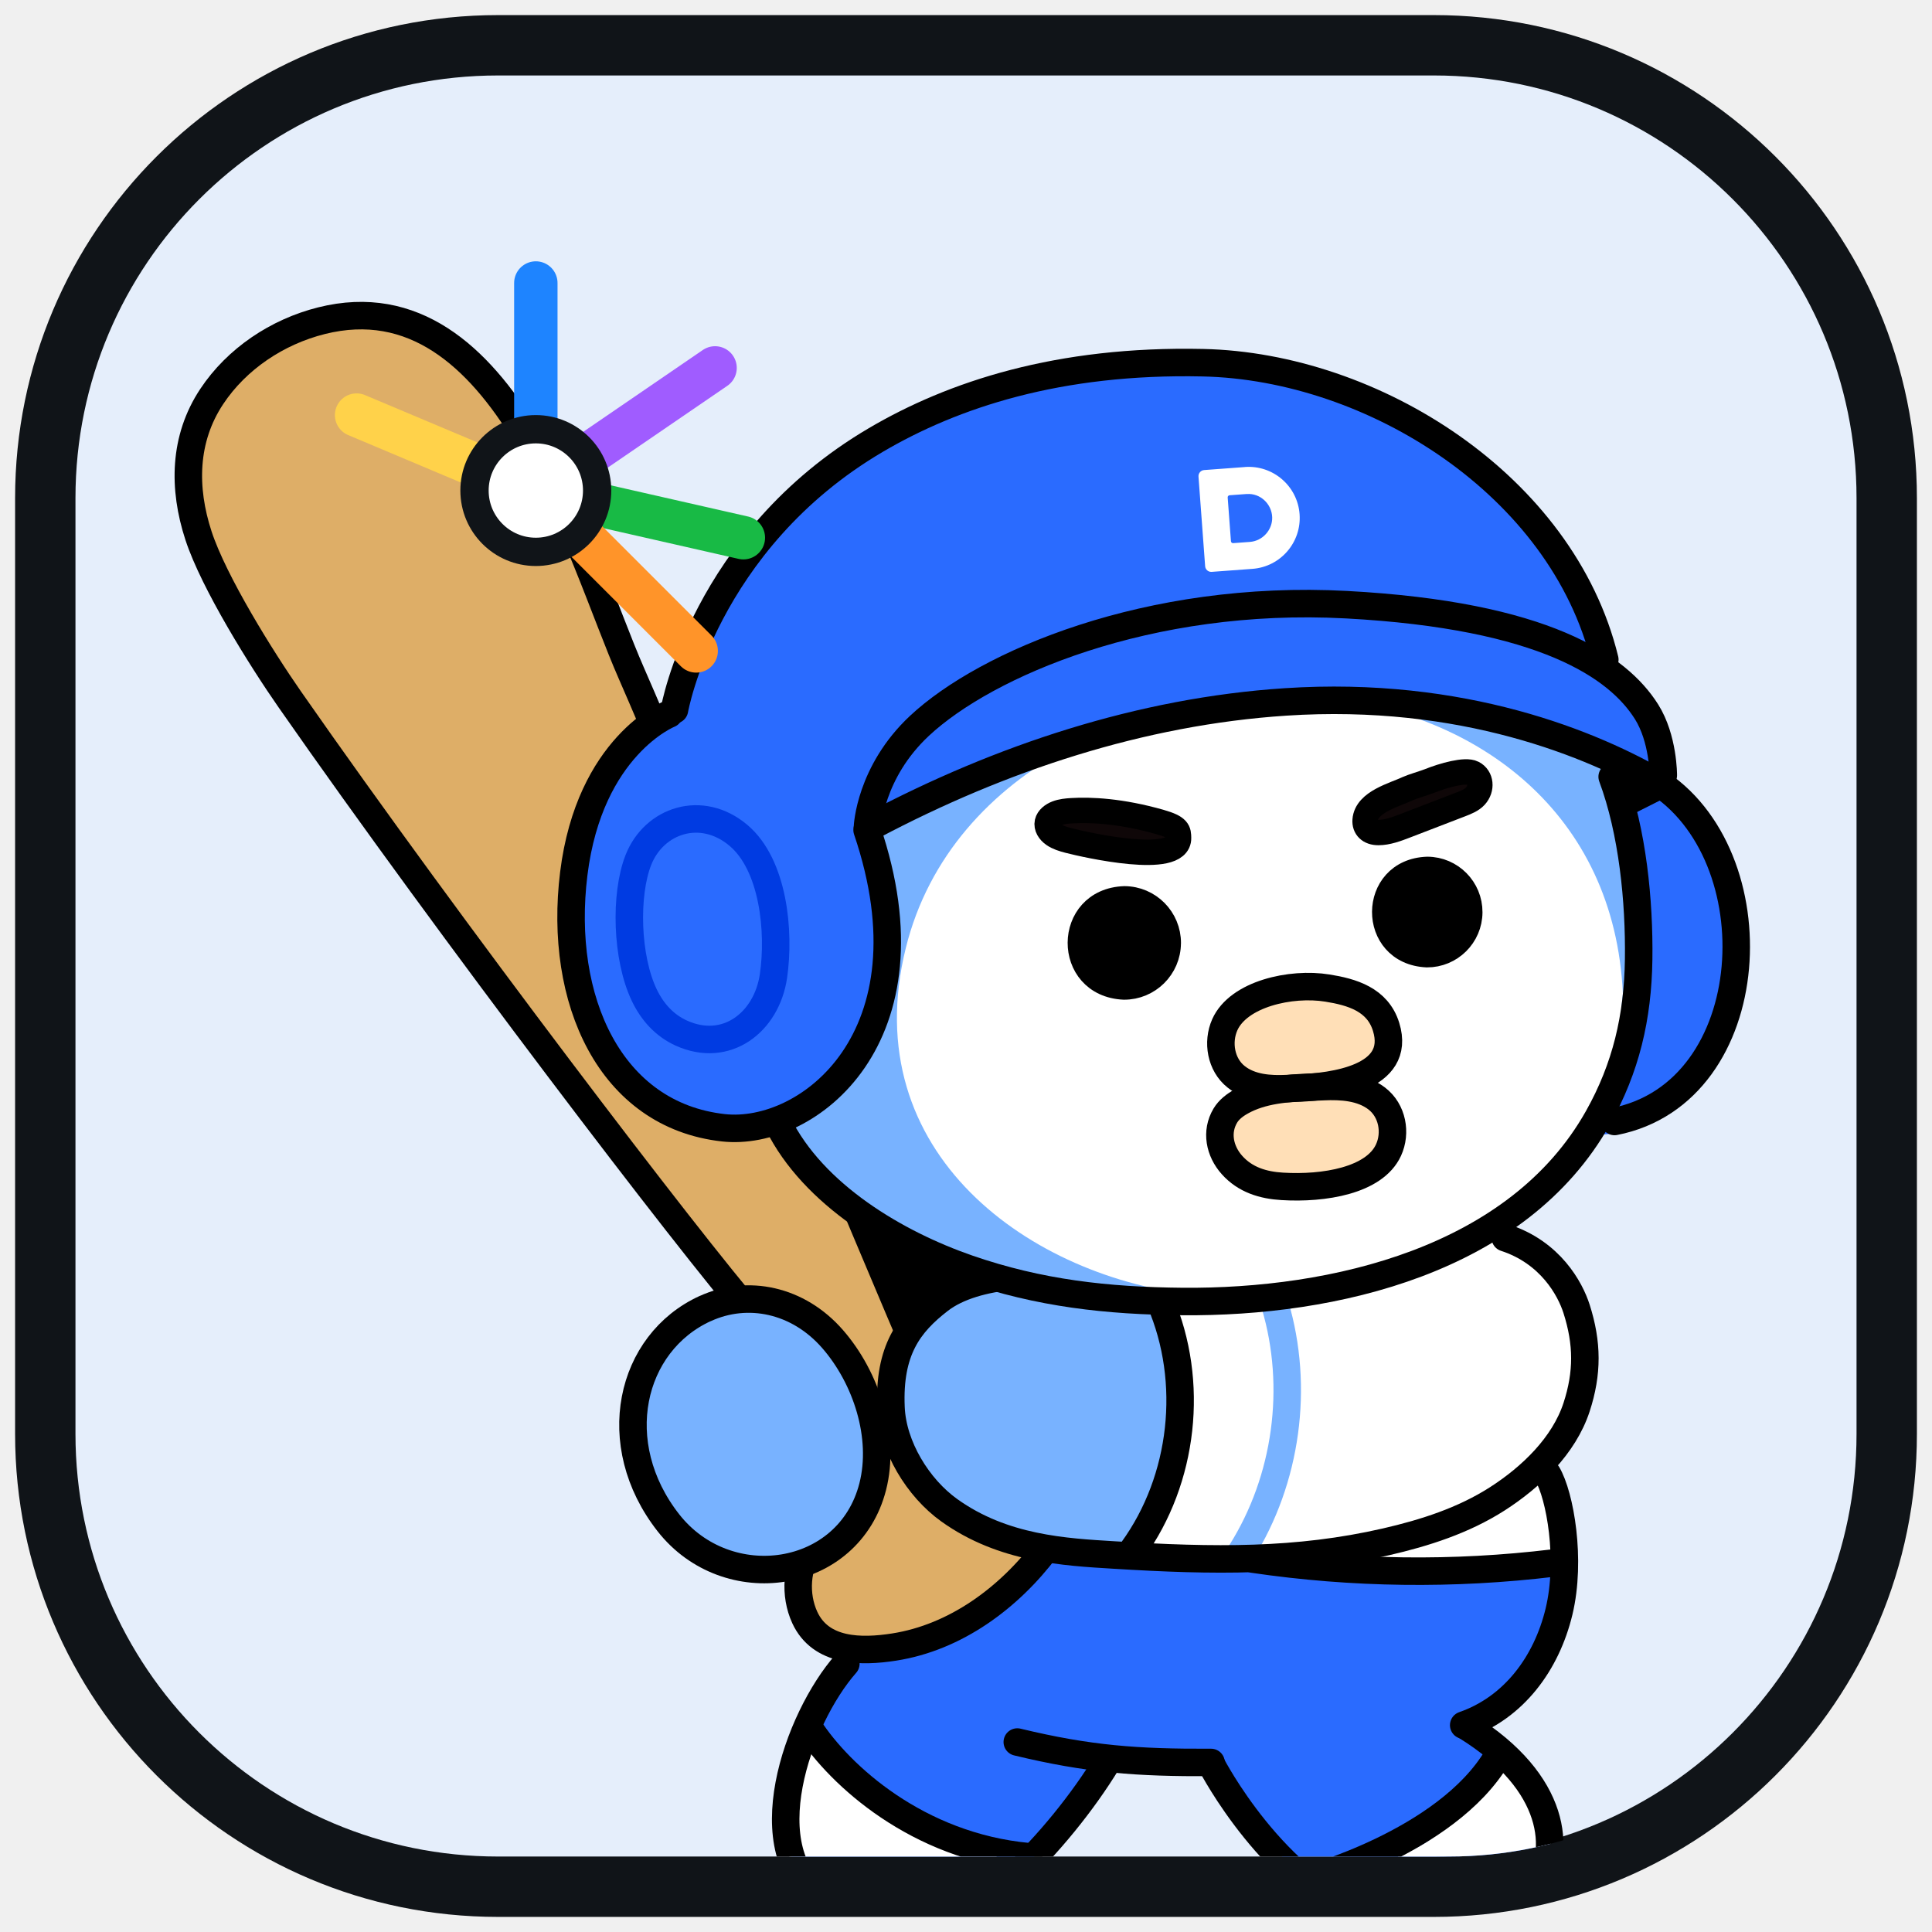
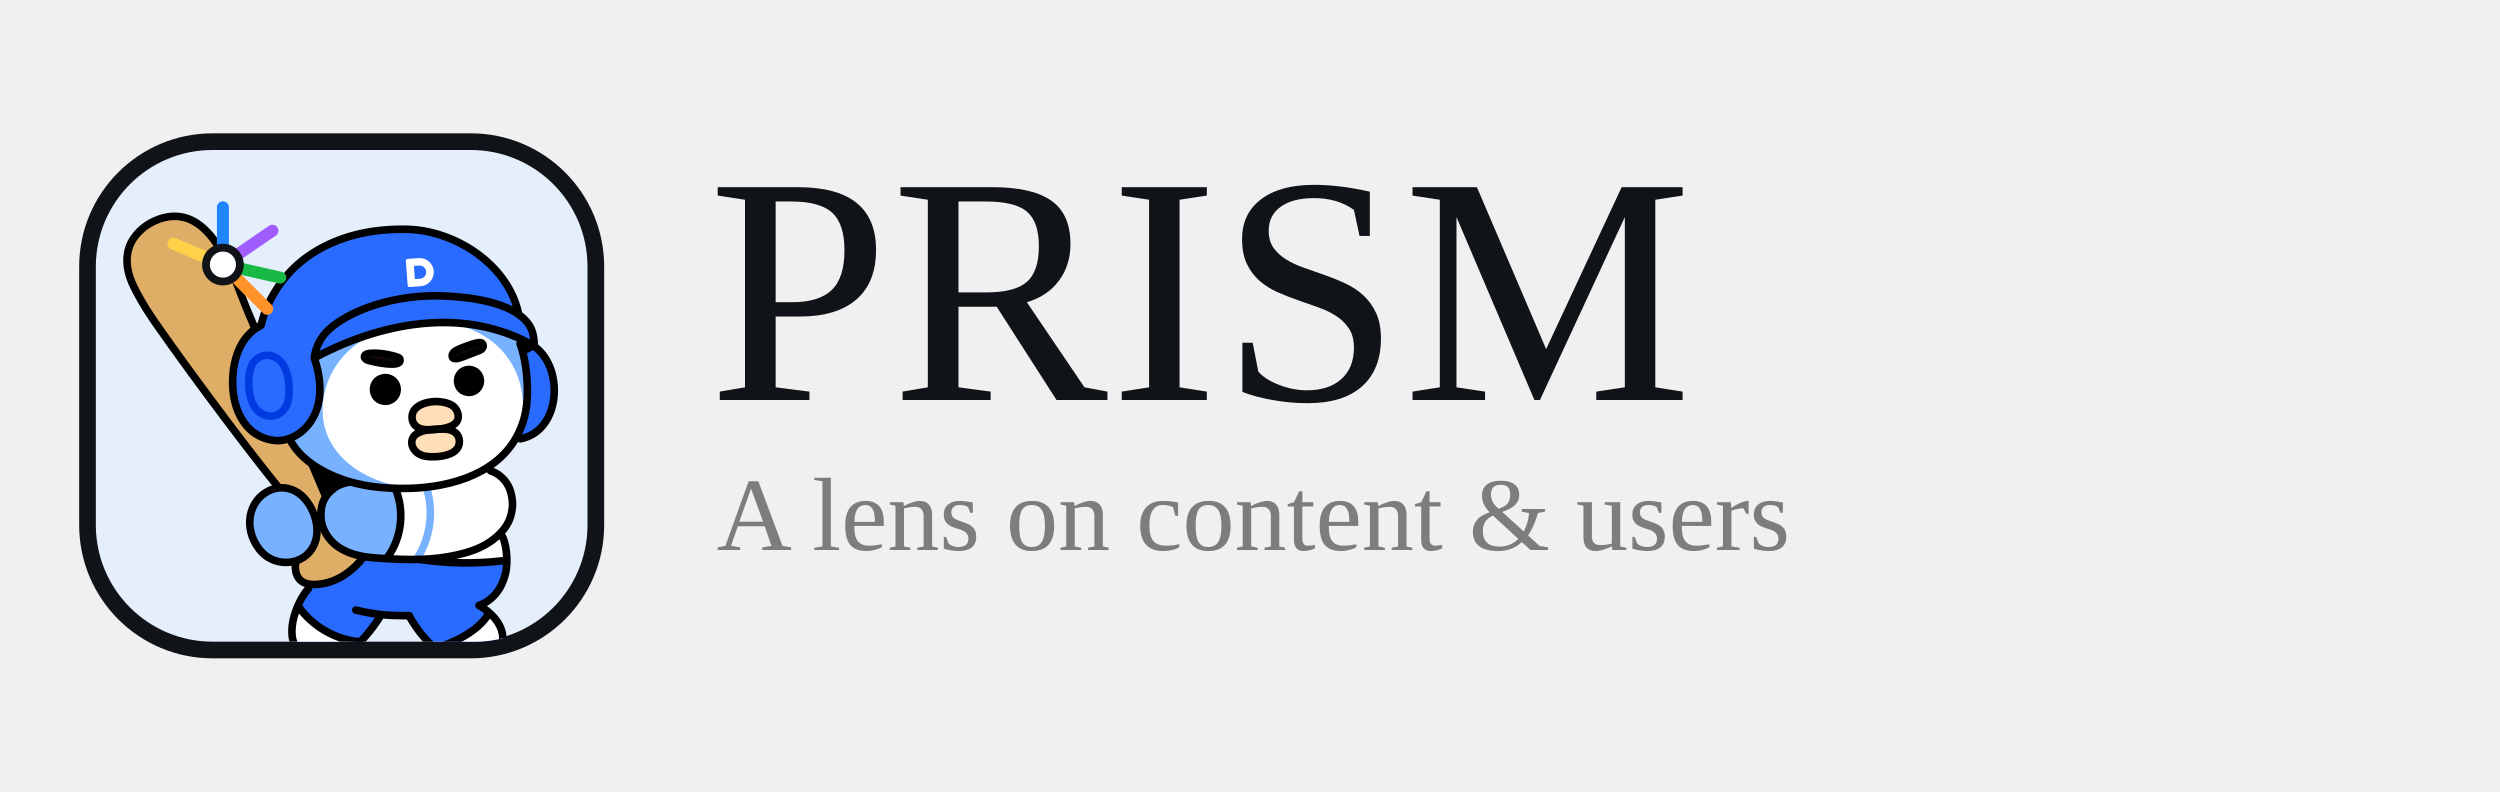
- <svg xmlns="http://www.w3.org/2000/svg" width="256" height="256" viewBox="0 0 256 256" fill="none">
-   <defs>
-     <clipPath id="pb">
-       <rect x="10" y="10" width="236" height="236" rx="54" />
-     </clipPath>
-   </defs>
-   <rect x="6" y="6" width="244" height="244" rx="60" fill="#e5eefb" stroke="#101418" stroke-width="8" />
-   <g clip-path="url(#pb)">
-     <svg x="23" y="40" width="210" height="219" viewBox="0 0 181 189" fill="none" preserveAspectRatio="xMidYMax meet">
-       <g id="ìºë¦­í° ìì© ëì (ë¸ë ë¼ì¸)">
-         <g id="ëì_íì" clip-path="url(#clip0_11_4)">
-           <g id="Group">
-             <path id="Vector" d="M156.972 134.025C158.438 136.482 159.739 143.839 158.317 149.76C156.895 155.68 153.161 160.759 147.415 162.757L147.802 162.94C158.085 169.34 158.607 177.127 155.782 181.5C153.649 184.798 148.072 188.252 136.904 184.436C125.74 180.624 118.591 167.284 118.591 167.284L118.529 167.018C110.103 167.057 106.712 166.882 106.712 166.882C103.892 171.531 99.868 176.493 95.805 180.242C90.45 185.181 80.172 189.002 73.57 182.96C62.783 173.088 80.022 147.312 85.526 141.073L156.982 134.021L156.972 134.025Z" fill="#2A6BFF" />
-             <path id="Vector_2" d="M82.716 173.282C86.285 175.362 96.965 178.743 96.965 178.743C97.231 179.038 92.269 183.667 89.526 184.223C85.183 185.103 78.396 188.499 71.262 179.386C67.107 174.085 71.799 163.797 71.799 163.797C71.799 163.797 79.876 171.623 82.721 173.282H82.716Z" fill="white" />
-             <path id="Vector_3" d="M84.922 141.518C84.922 141.518 131.124 144.444 144.063 144.652C157.006 144.86 159.231 143.443 159.231 143.443C159.231 143.443 156.735 132.473 155.894 130.151C155.265 128.41 115.743 125.885 95.974 129.629C89.386 130.877 84.917 141.518 84.917 141.518H84.922Z" fill="white" />
-             <path id="Vector_4" d="M129.934 180.982C129.934 180.982 141.784 178.196 144.923 174.708C148.062 171.221 153.286 167.042 153.286 167.042C153.286 167.042 158.515 173.49 157.122 177.674C155.729 181.857 151.545 186.738 145.271 186.738C138.998 186.738 129.934 180.987 129.934 180.987V180.982Z" fill="white" />
-             <path id="Vector_5" d="M76.022 96.07L84.82 120.661C84.82 120.661 89.183 113.59 94.015 113.062C98.847 112.535 101.71 112.521 101.71 112.521L76.022 96.07Z" fill="black" />
-             <path id="Vector_6" d="M156.972 134.025C158.437 136.483 159.739 143.839 158.316 149.76C156.894 155.68 153.16 160.759 147.414 162.757" stroke="black" stroke-width="3.144" stroke-linecap="round" stroke-linejoin="round" />
-             <path id="Vector_7" d="M76.761 155.733C71.257 161.973 65.791 177.282 74.27 182.82C81.763 187.71 90.44 185.19 95.794 180.252C99.858 176.503 103.882 171.536 106.702 166.892" stroke="black" stroke-width="3.144" stroke-linecap="round" stroke-linejoin="round" />
-             <path id="Vector_8" d="M96.365 164.687C104.54 166.66 110.097 167.061 118.523 167.023" stroke="black" stroke-width="3.144" stroke-linecap="round" stroke-linejoin="round" />
-             <path id="Vector_9" d="M118.581 167.289C118.581 167.289 125.73 181.118 136.894 184.929C148.057 188.741 153.639 184.803 155.772 181.505C158.602 177.127 158.074 169.34 147.791 162.945" stroke="black" stroke-width="3.144" stroke-linecap="round" stroke-linejoin="round" />
-             <path id="Vector_10" d="M123.351 143.776C134.708 145.445 146.258 145.595 157.664 144.217" stroke="black" stroke-width="3.144" stroke-linecap="round" stroke-linejoin="round" />
-             <path id="Vector_11" d="M151.283 166.331C145.45 176.314 128.768 180.561 130.277 180.203" stroke="black" stroke-width="3.144" stroke-linecap="round" stroke-linejoin="round" />
-             <path id="Vector_12" d="M72.592 163.124C76.07 168.464 84.911 176.619 97.662 177.799" stroke="black" stroke-width="3.144" stroke-linecap="round" stroke-linejoin="round" />
-           </g>
-           <g id="Group_2">
-             <path id="Vector_13" d="M72.757 142.21C71.069 144.513 70.88 147.874 72.06 150.438C73.893 154.423 78.541 154.409 82.266 153.828C89.323 152.731 95.432 148.184 99.659 142.563L85.613 121.682C80.472 109.982 57.632 54.754 52.248 42.502C46.275 28.901 37.844 -3.12 16.798 2.153C11.725 3.425 7.105 6.52 4.251 10.816C1.03 15.667 0.962 21.312 2.728 26.719C4.484 32.088 10.085 40.766 13.171 45.458C16.315 50.246 58.87 107.626 66.154 116.033L75.659 132.933L72.757 142.21Z" fill="#DEAE67" />
-             <path id="Vector_14" d="M85.613 121.682C80.472 109.982 57.632 54.754 52.248 42.502C46.275 28.901 37.844 -3.12 16.798 2.153C11.725 3.425 7.105 6.52 4.251 10.816C1.03 15.667 0.962 21.312 2.728 26.719C4.484 32.088 9.959 40.853 13.171 45.458C31.667 71.988 58.87 107.626 66.154 116.033" stroke="black" stroke-width="3.144" stroke-linecap="round" stroke-linejoin="round" />
-             <path id="Vector_15" d="M72.757 142.21C71.069 144.512 70.88 147.874 72.061 150.438C73.894 154.423 78.542 154.409 82.266 153.828C89.324 152.73 95.433 148.184 99.66 142.563" stroke="black" stroke-width="3.144" stroke-linecap="round" stroke-linejoin="round" />
-           </g>
-           <g id="Group_3">
-             <path id="Vector_16" d="M149.949 107.365C149.949 107.365 127.699 111.506 119.505 112.531C111.317 113.556 97.541 110.113 90.653 112.802C85.894 114.659 78.561 121.944 83.766 131.7C88.97 141.456 101.338 145.645 122.214 143.453C143.09 141.262 152.043 138.892 155.995 133.47C159.371 128.836 164.958 119.772 156.88 110.887C153.964 107.675 149.939 107.365 149.939 107.365H149.949Z" fill="white" />
-             <path id="Vector_17" d="M111.791 112.685C111.791 112.685 115.385 119.085 115.317 125.286C115.249 131.486 109.503 143.642 109.503 143.642C109.503 143.642 95.752 143.163 89.662 139.08C83.572 134.998 79.156 124.739 83.239 118.649C87.321 112.56 95.35 110.025 98.727 110.886C102.103 111.747 111.791 112.685 111.791 112.685Z" fill="#78B2FF" />
-             <path id="Vector_18" d="M125.832 114.684C128.633 124.091 127.187 134.679 121.958 142.984" stroke="#78B2FF" stroke-width="3.144" stroke-linecap="round" stroke-linejoin="round" />
-             <path id="Vector_19" d="M104.831 111.704C99.737 110.838 91.602 110.944 87.476 114.127C83.979 116.826 81.638 119.888 81.923 126.447C82.116 130.901 85.004 135.617 88.583 138.181C94.746 142.597 101.846 142.96 107.399 143.298C118.891 144.004 128.348 144.13 138.529 141.794C142.97 140.773 147.386 139.356 151.245 136.885C155.105 134.413 158.878 130.809 160.32 126.403C161.601 122.485 161.572 119.07 160.32 115.152C159.584 112.85 157.33 108.705 152.164 107.021" stroke="black" stroke-width="3.144" stroke-linecap="round" stroke-linejoin="round" />
-             <path id="Vector_20" d="M109.575 142.713C115.409 134.65 116.642 123.482 112.71 114.34" stroke="black" stroke-width="3.144" stroke-linecap="round" stroke-linejoin="round" />
-           </g>
-           <g id="Group_4">
-             <path id="Vector_21" d="M60.679 115.114C52.06 119.056 49.404 130.597 56.466 139.613C63.175 148.179 77.091 146.215 79.833 135.487C81.294 129.774 79.103 123.042 75.258 118.621C71.306 114.074 65.521 112.903 60.684 115.119L60.679 115.114Z" fill="#78B2FF" />
-             <path id="Vector_22" d="M60.679 115.114C52.06 119.056 49.404 130.597 56.466 139.613C63.175 148.179 77.091 146.215 79.833 135.487C81.294 129.774 79.103 123.042 75.258 118.621C71.306 114.074 65.521 112.903 60.684 115.119L60.679 115.114Z" stroke="black" stroke-width="3.144" stroke-linecap="round" stroke-linejoin="round" />
-           </g>
-           <g id="Group_5">
-             <path id="Vector_23" d="M75.668 35.464C71.697 38.579 69.303 44.804 67.436 49.07C65.046 54.531 63.261 60.5 63.881 66.517C65.133 78.682 66.541 95.635 75.417 102.112C86.087 109.894 99.64 116.942 122.131 114.199C144.618 111.457 156.478 104.637 160.445 97.202C164.411 89.768 168.812 84.365 166.955 70.159C165.103 55.953 161.886 42.033 144.478 34.516C135.249 30.53 124.274 31.058 114.446 31.261C104.283 31.474 94.131 32.19 83.983 32.731C81.477 32.867 78.865 33.031 76.703 34.298C76.355 34.502 75.997 35.203 75.668 35.459V35.464Z" fill="#78B2FF" />
-             <path id="Vector_24" d="M165.616 79.113L164.919 85.87C164.136 89.362 161.703 94.006 159.865 97.072C154.404 106.175 143.497 111.447 133.692 113.034L125.871 113.924C122.998 113.687 119.96 113.9 117.107 113.614C97.953 111.694 77.812 97.387 83.616 73.889C88.787 52.955 112.284 43.281 131.298 45.216C148.967 47.015 164.663 58.396 165.616 79.113Z" fill="white" />
-             <path id="Vector_25" d="M67.354 27.914C58.59 38.541 56.708 47.063 56.708 47.063C56.708 47.063 48.625 52.491 46.991 57.879C45.351 63.272 42.87 78.639 47.319 84.661C51.769 90.688 58.933 96.942 68.138 94.422C77.347 91.902 80.975 82.276 81.652 78.605C83.156 70.45 80.143 60.418 80.143 60.418C80.143 60.418 109.575 47.301 118.054 47.136C126.534 46.972 143.332 46.309 147.54 47.75C151.748 49.197 164.895 52.858 164.895 52.858C164.895 52.858 167.962 60.38 167.884 63.94C167.812 67.499 168.75 79.384 168.17 82.765C167.589 86.146 163.333 95.21 163.333 95.21C163.333 95.21 172.32 95.23 177.152 82.953C180.344 74.842 179.193 66.382 176.063 62.077C172.934 57.773 170.956 55.02 170.956 55.02C170.956 55.02 170.578 48.742 168.257 46.149C165.935 43.557 163.362 40.877 163.362 40.877C163.362 40.877 163.304 32.456 150.326 19.986C145.755 15.595 128.217 7.469 119.762 7.227C105.682 6.82 81.028 11.348 67.359 27.914H67.354Z" fill="#2A6BFF" />
-             <path id="Vector_26" d="M122.625 21.974C124.134 21.863 125.455 23.087 125.513 24.615C125.566 26.071 124.415 27.343 122.964 27.449L121.048 27.59C120.923 27.599 120.807 27.503 120.797 27.372L120.424 22.366C120.415 22.24 120.511 22.124 120.642 22.114L122.62 21.969M122.393 18.888L117.735 19.232C117.348 19.261 117.058 19.594 117.087 19.981L117.846 30.226C117.875 30.613 118.209 30.903 118.596 30.874L123.254 30.53C126.471 30.294 128.884 27.493 128.647 24.276C128.41 21.06 125.61 18.646 122.393 18.883V18.888Z" fill="white" />
-             <path id="Vector_27" d="M56.563 47.131C56.563 47.131 47.46 50.744 45.646 65.395C43.866 79.814 49.796 93.014 62.764 94.445C72.443 95.51 87.229 84.066 79.19 60.394" stroke="black" stroke-width="3.144" stroke-linecap="round" stroke-linejoin="round" />
-             <path id="Vector_28" d="M79.848 59.886C94.445 52.162 110.489 46.837 127.027 45.748C147.25 44.418 162.157 50.546 170.22 55.301" stroke="black" stroke-width="3.144" stroke-linecap="round" stroke-linejoin="round" />
-             <path id="Vector_29" d="M79.233 60.05C79.233 60.05 79.485 53.796 85.188 48.471C92.782 41.385 111.346 33.413 133.997 34.627C156.648 35.841 165.069 41.713 168.315 46.86C170.259 49.936 170.24 54.144 170.24 54.144" stroke="black" stroke-width="3.144" stroke-linecap="round" stroke-linejoin="round" />
-             <path id="Vector_30" d="M53.714 79.287C54.623 81.179 55.992 82.726 57.932 83.612C63.098 85.962 67.702 82.388 68.481 77.106C69.231 71.998 68.481 64.385 64.481 61.009C60.258 57.444 54.822 59.267 53.032 63.829C51.479 67.78 51.654 74.992 53.714 79.287Z" stroke="#003BE2" stroke-width="3.144" stroke-linecap="round" stroke-linejoin="round" />
-             <path id="Vector_31" d="M69.008 93.958C73.047 102.132 82.556 107.719 90.725 110.548C98.895 113.378 106.678 114.234 115.268 114.311C132.516 114.461 153.605 109.62 162.776 93.281C165.968 87.592 167.328 81.817 167.42 75.181C167.511 68.544 166.733 60.593 164.392 54.305" stroke="black" stroke-width="3.144" stroke-linecap="round" stroke-linejoin="round" />
-             <g id="Group_6">
-               <path id="Vector_32" d="M137.996 87.597C139.075 86.276 139.302 84.1 138.819 82.46C138.785 82.344 138.746 82.223 138.703 82.102C137.818 79.683 134.306 77.85 130.267 77.995C126.228 78.141 123.186 78.876 121.72 80.665C120.255 82.45 119.123 84.129 119.839 86.542C120.555 88.956 123.96 90.267 123.96 90.267C123.96 90.267 120.709 91.316 120.356 94.678C120.192 96.255 121.058 99.786 124.642 100.816C128.226 101.846 133.895 100.976 135.752 99.979C137.61 98.978 139.82 97.362 139.481 94.726C138.891 90.126 136.033 89.662 136.033 89.662L138.006 87.597H137.996Z" fill="#FFDFB7" />
-               <path id="Vector_33" d="M128.676 89.899C132.323 89.73 140.372 88.83 138.539 82.9C137.566 79.756 134.606 78.914 131.83 78.469C127.651 77.792 121.653 79.147 120.091 82.668C119.21 84.656 119.641 87.224 121.387 88.612C123.027 89.918 125.237 90.064 127.269 89.962C127.733 89.938 128.202 89.918 128.676 89.894V89.899Z" stroke="black" stroke-width="3.144" stroke-linecap="round" stroke-linejoin="round" />
-               <path id="Vector_34" d="M129.909 89.803C127.172 89.919 124.356 90.112 121.982 91.433C121.251 91.839 120.569 92.361 120.158 93.048C119.046 94.901 119.5 97.116 120.913 98.698C122.431 100.4 124.473 101.015 126.664 101.145C131.418 101.435 137.208 100.492 138.814 97C139.723 95.026 139.273 92.472 137.46 91.089C135.757 89.793 133.469 89.643 131.365 89.74C130.881 89.764 130.398 89.778 129.904 89.803H129.909Z" stroke="black" stroke-width="3.144" stroke-linecap="round" stroke-linejoin="round" />
-               <g id="Group_7">
-                 <path id="Vector_35" d="M108.584 78.585C111.501 78.585 113.866 76.221 113.866 73.303C113.866 70.386 111.501 68.022 108.584 68.022C105.667 68.022 103.302 70.386 103.302 73.303C103.302 76.221 105.667 78.585 108.584 78.585Z" fill="black" />
-                 <path id="Vector_36" d="M113.871 73.332C113.856 76.249 111.476 78.605 108.56 78.59C101.551 78.276 101.609 68.263 108.618 68.022C111.534 68.036 113.89 70.416 113.875 73.332H113.871Z" stroke="black" stroke-width="2.418" stroke-linejoin="round" />
+ <svg xmlns="http://www.w3.org/2000/svg" width="600" height="190" viewBox="0 0 600 190" fill="none">
+   <svg x="18" y="31" width="128" height="128" viewBox="0 0 256 256" fill="none">
+     <defs>
+       <clipPath id="pb">
+         <rect x="10" y="10" width="236" height="236" rx="54" />
+       </clipPath>
+     </defs>
+     <rect x="6" y="6" width="244" height="244" rx="60" fill="#e5eefb" stroke="#101418" stroke-width="8" />
+     <g clip-path="url(#pb)">
+       <svg x="23" y="40" width="210" height="219" viewBox="0 0 181 189" fill="none" preserveAspectRatio="xMidYMax meet">
+         <g id="ìºë¦­í° ìì© ëì (ë¸ë ë¼ì¸)">
+           <g id="ëì_íì" clip-path="url(#clip0_11_4)">
+             <g id="Group">
+               <path id="Vector" d="M156.972 134.025C158.438 136.482 159.739 143.839 158.317 149.76C156.895 155.68 153.161 160.759 147.415 162.757L147.802 162.94C158.085 169.34 158.607 177.127 155.782 181.5C153.649 184.798 148.072 188.252 136.904 184.436C125.74 180.624 118.591 167.284 118.591 167.284L118.529 167.018C110.103 167.057 106.712 166.882 106.712 166.882C103.892 171.531 99.868 176.493 95.805 180.242C90.45 185.181 80.172 189.002 73.57 182.96C62.783 173.088 80.022 147.312 85.526 141.073L156.982 134.021L156.972 134.025Z" fill="#2A6BFF" />
+               <path id="Vector_2" d="M82.716 173.282C86.285 175.362 96.965 178.743 96.965 178.743C97.231 179.038 92.269 183.667 89.526 184.223C85.183 185.103 78.396 188.499 71.262 179.386C67.107 174.085 71.799 163.797 71.799 163.797C71.799 163.797 79.876 171.623 82.721 173.282H82.716Z" fill="white" />
+               <path id="Vector_3" d="M84.922 141.518C84.922 141.518 131.124 144.444 144.063 144.652C157.006 144.86 159.231 143.443 159.231 143.443C159.231 143.443 156.735 132.473 155.894 130.151C155.265 128.41 115.743 125.885 95.974 129.629C89.386 130.877 84.917 141.518 84.917 141.518H84.922Z" fill="white" />
+               <path id="Vector_4" d="M129.934 180.982C129.934 180.982 141.784 178.196 144.923 174.708C148.062 171.221 153.286 167.042 153.286 167.042C153.286 167.042 158.515 173.49 157.122 177.674C155.729 181.857 151.545 186.738 145.271 186.738C138.998 186.738 129.934 180.987 129.934 180.987V180.982Z" fill="white" />
+               <path id="Vector_5" d="M76.022 96.07L84.82 120.661C84.82 120.661 89.183 113.59 94.015 113.062C98.847 112.535 101.71 112.521 101.71 112.521L76.022 96.07Z" fill="black" />
+               <path id="Vector_6" d="M156.972 134.025C158.437 136.483 159.739 143.839 158.316 149.76C156.894 155.68 153.16 160.759 147.414 162.757" stroke="black" stroke-width="3.144" stroke-linecap="round" stroke-linejoin="round" />
+               <path id="Vector_7" d="M76.761 155.733C71.257 161.973 65.791 177.282 74.27 182.82C81.763 187.71 90.44 185.19 95.794 180.252C99.858 176.503 103.882 171.536 106.702 166.892" stroke="black" stroke-width="3.144" stroke-linecap="round" stroke-linejoin="round" />
+               <path id="Vector_8" d="M96.365 164.687C104.54 166.66 110.097 167.061 118.523 167.023" stroke="black" stroke-width="3.144" stroke-linecap="round" stroke-linejoin="round" />
+               <path id="Vector_9" d="M118.581 167.289C118.581 167.289 125.73 181.118 136.894 184.929C148.057 188.741 153.639 184.803 155.772 181.505C158.602 177.127 158.074 169.34 147.791 162.945" stroke="black" stroke-width="3.144" stroke-linecap="round" stroke-linejoin="round" />
+               <path id="Vector_10" d="M123.351 143.776C134.708 145.445 146.258 145.595 157.664 144.217" stroke="black" stroke-width="3.144" stroke-linecap="round" stroke-linejoin="round" />
+               <path id="Vector_11" d="M151.283 166.331C145.45 176.314 128.768 180.561 130.277 180.203" stroke="black" stroke-width="3.144" stroke-linecap="round" stroke-linejoin="round" />
+               <path id="Vector_12" d="M72.592 163.124C76.07 168.464 84.911 176.619 97.662 177.799" stroke="black" stroke-width="3.144" stroke-linecap="round" stroke-linejoin="round" />
+             </g>
+             <g id="Group_2">
+               <path id="Vector_13" d="M72.757 142.21C71.069 144.513 70.88 147.874 72.06 150.438C73.893 154.423 78.541 154.409 82.266 153.828C89.323 152.731 95.432 148.184 99.659 142.563L85.613 121.682C80.472 109.982 57.632 54.754 52.248 42.502C46.275 28.901 37.844 -3.12 16.798 2.153C11.725 3.425 7.105 6.52 4.251 10.816C1.03 15.667 0.962 21.312 2.728 26.719C4.484 32.088 10.085 40.766 13.171 45.458C16.315 50.246 58.87 107.626 66.154 116.033L75.659 132.933L72.757 142.21Z" fill="#DEAE67" />
+               <path id="Vector_14" d="M85.613 121.682C80.472 109.982 57.632 54.754 52.248 42.502C46.275 28.901 37.844 -3.12 16.798 2.153C11.725 3.425 7.105 6.52 4.251 10.816C1.03 15.667 0.962 21.312 2.728 26.719C4.484 32.088 9.959 40.853 13.171 45.458C31.667 71.988 58.87 107.626 66.154 116.033" stroke="black" stroke-width="3.144" stroke-linecap="round" stroke-linejoin="round" />
+               <path id="Vector_15" d="M72.757 142.21C71.069 144.512 70.88 147.874 72.061 150.438C73.894 154.423 78.542 154.409 82.266 153.828C89.324 152.73 95.433 148.184 99.66 142.563" stroke="black" stroke-width="3.144" stroke-linecap="round" stroke-linejoin="round" />
+             </g>
+             <g id="Group_3">
+               <path id="Vector_16" d="M149.949 107.365C149.949 107.365 127.699 111.506 119.505 112.531C111.317 113.556 97.541 110.113 90.653 112.802C85.894 114.659 78.561 121.944 83.766 131.7C88.97 141.456 101.338 145.645 122.214 143.453C143.09 141.262 152.043 138.892 155.995 133.47C159.371 128.836 164.958 119.772 156.88 110.887C153.964 107.675 149.939 107.365 149.939 107.365H149.949Z" fill="white" />
+               <path id="Vector_17" d="M111.791 112.685C111.791 112.685 115.385 119.085 115.317 125.286C115.249 131.486 109.503 143.642 109.503 143.642C109.503 143.642 95.752 143.163 89.662 139.08C83.572 134.998 79.156 124.739 83.239 118.649C87.321 112.56 95.35 110.025 98.727 110.886C102.103 111.747 111.791 112.685 111.791 112.685Z" fill="#78B2FF" />
+               <path id="Vector_18" d="M125.832 114.684C128.633 124.091 127.187 134.679 121.958 142.984" stroke="#78B2FF" stroke-width="3.144" stroke-linecap="round" stroke-linejoin="round" />
+               <path id="Vector_19" d="M104.831 111.704C99.737 110.838 91.602 110.944 87.476 114.127C83.979 116.826 81.638 119.888 81.923 126.447C82.116 130.901 85.004 135.617 88.583 138.181C94.746 142.597 101.846 142.96 107.399 143.298C118.891 144.004 128.348 144.13 138.529 141.794C142.97 140.773 147.386 139.356 151.245 136.885C155.105 134.413 158.878 130.809 160.32 126.403C161.601 122.485 161.572 119.07 160.32 115.152C159.584 112.85 157.33 108.705 152.164 107.021" stroke="black" stroke-width="3.144" stroke-linecap="round" stroke-linejoin="round" />
+               <path id="Vector_20" d="M109.575 142.713C115.409 134.65 116.642 123.482 112.71 114.34" stroke="black" stroke-width="3.144" stroke-linecap="round" stroke-linejoin="round" />
+             </g>
+             <g id="Group_4">
+               <path id="Vector_21" d="M60.679 115.114C52.06 119.056 49.404 130.597 56.466 139.613C63.175 148.179 77.091 146.215 79.833 135.487C81.294 129.774 79.103 123.042 75.258 118.621C71.306 114.074 65.521 112.903 60.684 115.119L60.679 115.114Z" fill="#78B2FF" />
+               <path id="Vector_22" d="M60.679 115.114C52.06 119.056 49.404 130.597 56.466 139.613C63.175 148.179 77.091 146.215 79.833 135.487C81.294 129.774 79.103 123.042 75.258 118.621C71.306 114.074 65.521 112.903 60.684 115.119L60.679 115.114Z" stroke="black" stroke-width="3.144" stroke-linecap="round" stroke-linejoin="round" />
+             </g>
+             <g id="Group_5">
+               <path id="Vector_23" d="M75.668 35.464C71.697 38.579 69.303 44.804 67.436 49.07C65.046 54.531 63.261 60.5 63.881 66.517C65.133 78.682 66.541 95.635 75.417 102.112C86.087 109.894 99.64 116.942 122.131 114.199C144.618 111.457 156.478 104.637 160.445 97.202C164.411 89.768 168.812 84.365 166.955 70.159C165.103 55.953 161.886 42.033 144.478 34.516C135.249 30.53 124.274 31.058 114.446 31.261C104.283 31.474 94.131 32.19 83.983 32.731C81.477 32.867 78.865 33.031 76.703 34.298C76.355 34.502 75.997 35.203 75.668 35.459V35.464Z" fill="#78B2FF" />
+               <path id="Vector_24" d="M165.616 79.113L164.919 85.87C164.136 89.362 161.703 94.006 159.865 97.072C154.404 106.175 143.497 111.447 133.692 113.034L125.871 113.924C122.998 113.687 119.96 113.9 117.107 113.614C97.953 111.694 77.812 97.387 83.616 73.889C88.787 52.955 112.284 43.281 131.298 45.216C148.967 47.015 164.663 58.396 165.616 79.113Z" fill="white" />
+               <path id="Vector_25" d="M67.354 27.914C58.59 38.541 56.708 47.063 56.708 47.063C56.708 47.063 48.625 52.491 46.991 57.879C45.351 63.272 42.87 78.639 47.319 84.661C51.769 90.688 58.933 96.942 68.138 94.422C77.347 91.902 80.975 82.276 81.652 78.605C83.156 70.45 80.143 60.418 80.143 60.418C80.143 60.418 109.575 47.301 118.054 47.136C126.534 46.972 143.332 46.309 147.54 47.75C151.748 49.197 164.895 52.858 164.895 52.858C164.895 52.858 167.962 60.38 167.884 63.94C167.812 67.499 168.75 79.384 168.17 82.765C167.589 86.146 163.333 95.21 163.333 95.21C163.333 95.21 172.32 95.23 177.152 82.953C180.344 74.842 179.193 66.382 176.063 62.077C172.934 57.773 170.956 55.02 170.956 55.02C170.956 55.02 170.578 48.742 168.257 46.149C165.935 43.557 163.362 40.877 163.362 40.877C163.362 40.877 163.304 32.456 150.326 19.986C145.755 15.595 128.217 7.469 119.762 7.227C105.682 6.82 81.028 11.348 67.359 27.914H67.354Z" fill="#2A6BFF" />
+               <path id="Vector_26" d="M122.625 21.974C124.134 21.863 125.455 23.087 125.513 24.615C125.566 26.071 124.415 27.343 122.964 27.449L121.048 27.59C120.923 27.599 120.807 27.503 120.797 27.372L120.424 22.366C120.415 22.24 120.511 22.124 120.642 22.114L122.62 21.969M122.393 18.888L117.735 19.232C117.348 19.261 117.058 19.594 117.087 19.981L117.846 30.226C117.875 30.613 118.209 30.903 118.596 30.874L123.254 30.53C126.471 30.294 128.884 27.493 128.647 24.276C128.41 21.06 125.61 18.646 122.393 18.883V18.888Z" fill="white" />
+               <path id="Vector_27" d="M56.563 47.131C56.563 47.131 47.46 50.744 45.646 65.395C43.866 79.814 49.796 93.014 62.764 94.445C72.443 95.51 87.229 84.066 79.19 60.394" stroke="black" stroke-width="3.144" stroke-linecap="round" stroke-linejoin="round" />
+               <path id="Vector_28" d="M79.848 59.886C94.445 52.162 110.489 46.837 127.027 45.748C147.25 44.418 162.157 50.546 170.22 55.301" stroke="black" stroke-width="3.144" stroke-linecap="round" stroke-linejoin="round" />
+               <path id="Vector_29" d="M79.233 60.05C79.233 60.05 79.485 53.796 85.188 48.471C92.782 41.385 111.346 33.413 133.997 34.627C156.648 35.841 165.069 41.713 168.315 46.86C170.259 49.936 170.24 54.144 170.24 54.144" stroke="black" stroke-width="3.144" stroke-linecap="round" stroke-linejoin="round" />
+               <path id="Vector_30" d="M53.714 79.287C54.623 81.179 55.992 82.726 57.932 83.612C63.098 85.962 67.702 82.388 68.481 77.106C69.231 71.998 68.481 64.385 64.481 61.009C60.258 57.444 54.822 59.267 53.032 63.829C51.479 67.78 51.654 74.992 53.714 79.287Z" stroke="#003BE2" stroke-width="3.144" stroke-linecap="round" stroke-linejoin="round" />
+               <path id="Vector_31" d="M69.008 93.958C73.047 102.132 82.556 107.719 90.725 110.548C98.895 113.378 106.678 114.234 115.268 114.311C132.516 114.461 153.605 109.62 162.776 93.281C165.968 87.592 167.328 81.817 167.42 75.181C167.511 68.544 166.733 60.593 164.392 54.305" stroke="black" stroke-width="3.144" stroke-linecap="round" stroke-linejoin="round" />
+               <g id="Group_6">
+                 <path id="Vector_32" d="M137.996 87.597C139.075 86.276 139.302 84.1 138.819 82.46C138.785 82.344 138.746 82.223 138.703 82.102C137.818 79.683 134.306 77.85 130.267 77.995C126.228 78.141 123.186 78.876 121.72 80.665C120.255 82.45 119.123 84.129 119.839 86.542C120.555 88.956 123.96 90.267 123.96 90.267C123.96 90.267 120.709 91.316 120.356 94.678C120.192 96.255 121.058 99.786 124.642 100.816C128.226 101.846 133.895 100.976 135.752 99.979C137.61 98.978 139.82 97.362 139.481 94.726C138.891 90.126 136.033 89.662 136.033 89.662L138.006 87.597H137.996Z" fill="#FFDFB7" />
+                 <path id="Vector_33" d="M128.676 89.899C132.323 89.73 140.372 88.83 138.539 82.9C137.566 79.756 134.606 78.914 131.83 78.469C127.651 77.792 121.653 79.147 120.091 82.668C119.21 84.656 119.641 87.224 121.387 88.612C123.027 89.918 125.237 90.064 127.269 89.962C127.733 89.938 128.202 89.918 128.676 89.894V89.899Z" stroke="black" stroke-width="3.144" stroke-linecap="round" stroke-linejoin="round" />
+                 <path id="Vector_34" d="M129.909 89.803C127.172 89.919 124.356 90.112 121.982 91.433C121.251 91.839 120.569 92.361 120.158 93.048C119.046 94.901 119.5 97.116 120.913 98.698C122.431 100.4 124.473 101.015 126.664 101.145C131.418 101.435 137.208 100.492 138.814 97C139.723 95.026 139.273 92.472 137.46 91.089C135.757 89.793 133.469 89.643 131.365 89.74C130.881 89.764 130.398 89.778 129.904 89.803H129.909Z" stroke="black" stroke-width="3.144" stroke-linecap="round" stroke-linejoin="round" />
+                 <g id="Group_7">
+                   <path id="Vector_35" d="M108.584 78.585C111.501 78.585 113.866 76.221 113.866 73.303C113.866 70.386 111.501 68.022 108.584 68.022C105.667 68.022 103.302 70.386 103.302 73.303C103.302 76.221 105.667 78.585 108.584 78.585Z" fill="black" />
+                   <path id="Vector_36" d="M113.871 73.332C113.856 76.249 111.476 78.605 108.56 78.59C101.551 78.276 101.609 68.263 108.618 68.022C111.534 68.036 113.89 70.416 113.875 73.332H113.871Z" stroke="black" stroke-width="2.418" stroke-linejoin="round" />
+                 </g>
+                 <g id="Group_8">
+                   <path id="Vector_37" d="M143.236 74.895C146.065 74.895 148.358 72.602 148.358 69.773C148.358 66.944 146.065 64.65 143.236 64.65C140.407 64.65 138.113 66.944 138.113 69.773C138.113 72.602 140.407 74.895 143.236 74.895Z" fill="black" />
+                   <path id="Vector_38" d="M148.353 69.802C148.338 72.631 146.031 74.909 143.206 74.895C136.415 74.59 136.469 64.887 143.26 64.655C146.089 64.67 148.367 66.977 148.353 69.802Z" stroke="black" stroke-width="2.418" stroke-linejoin="round" />
+                 </g>
+                 <path id="Vector_39" d="M143.409 54.822C142.873 55.035 141.499 55.436 141.006 55.668C139.482 56.389 136.294 57.177 136.14 59.267C136.077 60.108 136.633 60.684 137.658 60.684C138.684 60.684 139.738 60.292 140.739 59.905C142.858 59.088 144.977 58.275 147.095 57.458C147.7 57.226 148.338 56.969 148.745 56.524C149.533 55.658 149.407 54.372 148.469 53.893C147.618 53.453 145.156 54.12 143.405 54.827L143.409 54.822Z" fill="#0F0708" stroke="black" stroke-width="2.902" stroke-linecap="round" stroke-linejoin="round" />
+                 <path id="Vector_40" d="M102.595 58.188C102.015 58.222 101.42 58.28 100.893 58.483C100.365 58.686 99.906 59.054 99.799 59.518C99.683 60.031 100.017 60.558 100.506 60.902C100.994 61.245 101.613 61.434 102.228 61.593C104.245 62.116 114.886 64.515 114.808 61.298C114.789 60.534 114.823 60.094 112.729 59.494C108.23 58.203 104.728 58.057 102.595 58.188Z" fill="#0F0708" stroke="black" stroke-width="2.902" stroke-linecap="round" stroke-linejoin="round" />
              </g>
-               <g id="Group_8">
-                 <path id="Vector_37" d="M143.236 74.895C146.065 74.895 148.358 72.602 148.358 69.773C148.358 66.944 146.065 64.65 143.236 64.65C140.407 64.65 138.113 66.944 138.113 69.773C138.113 72.602 140.407 74.895 143.236 74.895Z" fill="black" />
-                 <path id="Vector_38" d="M148.353 69.802C148.338 72.631 146.031 74.909 143.206 74.895C136.415 74.59 136.469 64.887 143.26 64.655C146.089 64.67 148.367 66.977 148.353 69.802Z" stroke="black" stroke-width="2.418" stroke-linejoin="round" />
-               </g>
-               <path id="Vector_39" d="M143.409 54.822C142.873 55.035 141.499 55.436 141.006 55.668C139.482 56.389 136.294 57.177 136.14 59.267C136.077 60.108 136.633 60.684 137.658 60.684C138.684 60.684 139.738 60.292 140.739 59.905C142.858 59.088 144.977 58.275 147.095 57.458C147.7 57.226 148.338 56.969 148.745 56.524C149.533 55.658 149.407 54.372 148.469 53.893C147.618 53.453 145.156 54.12 143.405 54.827L143.409 54.822Z" fill="#0F0708" stroke="black" stroke-width="2.902" stroke-linecap="round" stroke-linejoin="round" />
-               <path id="Vector_40" d="M102.595 58.188C102.015 58.222 101.42 58.28 100.893 58.483C100.365 58.686 99.906 59.054 99.799 59.518C99.683 60.031 100.017 60.558 100.506 60.902C100.994 61.245 101.613 61.434 102.228 61.593C104.245 62.116 114.886 64.515 114.808 61.298C114.789 60.534 114.823 60.094 112.729 59.494C108.23 58.203 104.728 58.057 102.595 58.188Z" fill="#0F0708" stroke="black" stroke-width="2.902" stroke-linecap="round" stroke-linejoin="round" />
+               <path id="Vector_41" d="M169.263 54.726C182.966 63.147 181.655 90.383 164.663 93.726" stroke="black" stroke-width="3.144" stroke-linecap="round" stroke-linejoin="round" />
+               <path id="Vector_42" d="M171.266 56.307L165.708 59.107L165.302 54.352L171.266 56.307Z" fill="black" />
+               <path id="Vector_43" d="M57.163 46.648C57.163 46.648 60.554 27.338 80.192 15.793C89.004 10.613 101.073 6.598 117.595 6.956C137.03 7.377 158.685 20.973 163.551 40.911" stroke="black" stroke-width="3.144" stroke-linecap="round" stroke-linejoin="round" />
            </g>
-             <path id="Vector_41" d="M169.263 54.726C182.966 63.147 181.655 90.383 164.663 93.726" stroke="black" stroke-width="3.144" stroke-linecap="round" stroke-linejoin="round" />
-             <path id="Vector_42" d="M171.266 56.307L165.708 59.107L165.302 54.352L171.266 56.307Z" fill="black" />
-             <path id="Vector_43" d="M57.163 46.648C57.163 46.648 60.554 27.338 80.192 15.793C89.004 10.613 101.073 6.598 117.595 6.956C137.03 7.377 158.685 20.973 163.551 40.911" stroke="black" stroke-width="3.144" stroke-linecap="round" stroke-linejoin="round" />
          </g>
        </g>
-       </g>
-       <defs>
-         <clipPath id="clip0_11_4">
-           <rect width="180.156" height="188.069" fill="white" />
-         </clipPath>
-       </defs>
-     </svg>
-     <svg x="36" y="30" width="70" height="70" viewBox="0 0 56 56" fill="none">
-       <path d="M28 28 L28 6" stroke="#1e84ff" stroke-width="4.6" stroke-linecap="round" />
-       <path d="M28 28 L47 15" stroke="#a05cff" stroke-width="4.6" stroke-linecap="round" />
-       <path d="M28 28 L50 33" stroke="#18ba45" stroke-width="4.6" stroke-linecap="round" />
-       <path d="M28 28 L45 45" stroke="#ff9429" stroke-width="4.6" stroke-linecap="round" />
-       <path d="M28 28 L9 20" stroke="#ffd24a" stroke-width="4.6" stroke-linecap="round" />
-       <circle cx="28" cy="28" r="6.5" fill="#ffffff" stroke="#101418" stroke-width="3" />
-     </svg>
-   </g>
+         <defs>
+           <clipPath id="clip0_11_4">
+             <rect width="180.156" height="188.069" fill="white" />
+           </clipPath>
+         </defs>
+       </svg>
+       <svg x="36" y="30" width="70" height="70" viewBox="0 0 56 56" fill="none">
+         <path d="M28 28 L28 6" stroke="#1e84ff" stroke-width="4.6" stroke-linecap="round" />
+         <path d="M28 28 L47 15" stroke="#a05cff" stroke-width="4.6" stroke-linecap="round" />
+         <path d="M28 28 L50 33" stroke="#18ba45" stroke-width="4.6" stroke-linecap="round" />
+         <path d="M28 28 L45 45" stroke="#ff9429" stroke-width="4.6" stroke-linecap="round" />
+         <path d="M28 28 L9 20" stroke="#ffd24a" stroke-width="4.6" stroke-linecap="round" />
+         <circle cx="28" cy="28" r="6.5" fill="#ffffff" stroke="#101418" stroke-width="3" />
+       </svg>
+     </g>
+   </svg>
+   <text class="wm" x="170" y="96" font-size="78" letter-spacing="0.5" fill="#101418">PRISM</text>
+   <text class="tg" x="172" y="132" font-size="25" fill="rgba(16,20,24,0.52)">A lens on content &amp; users</text>
</svg>
